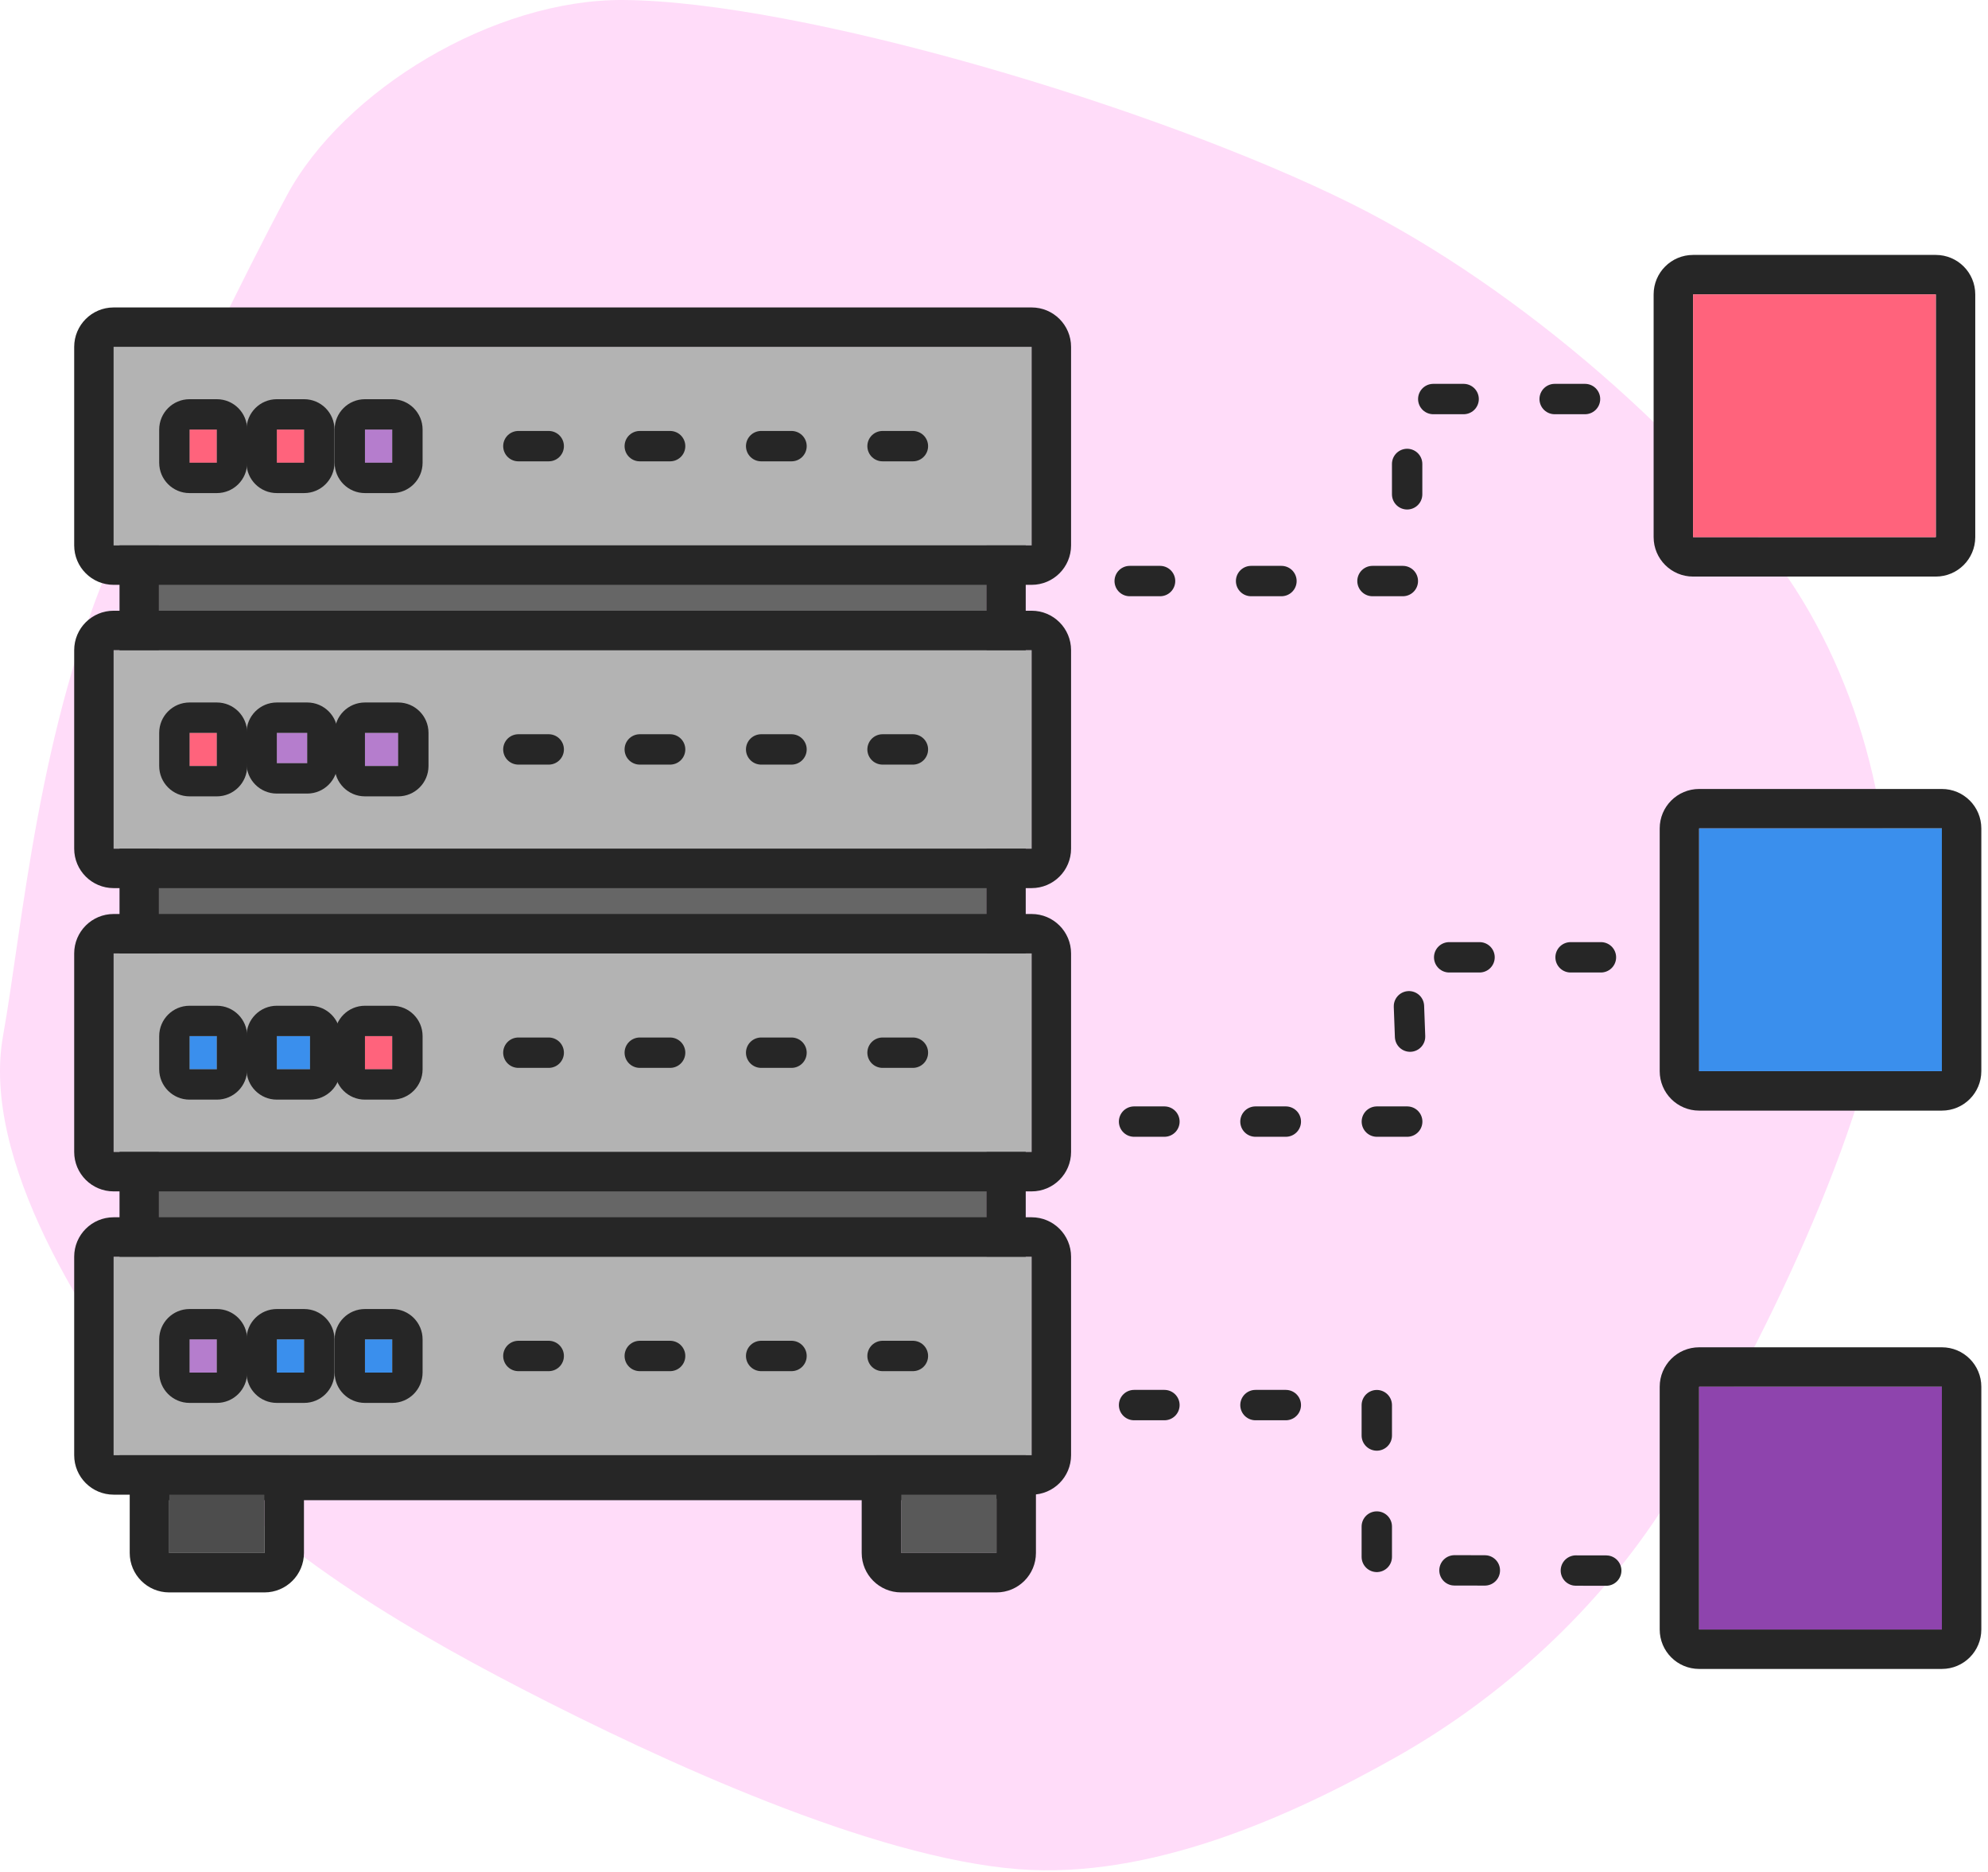
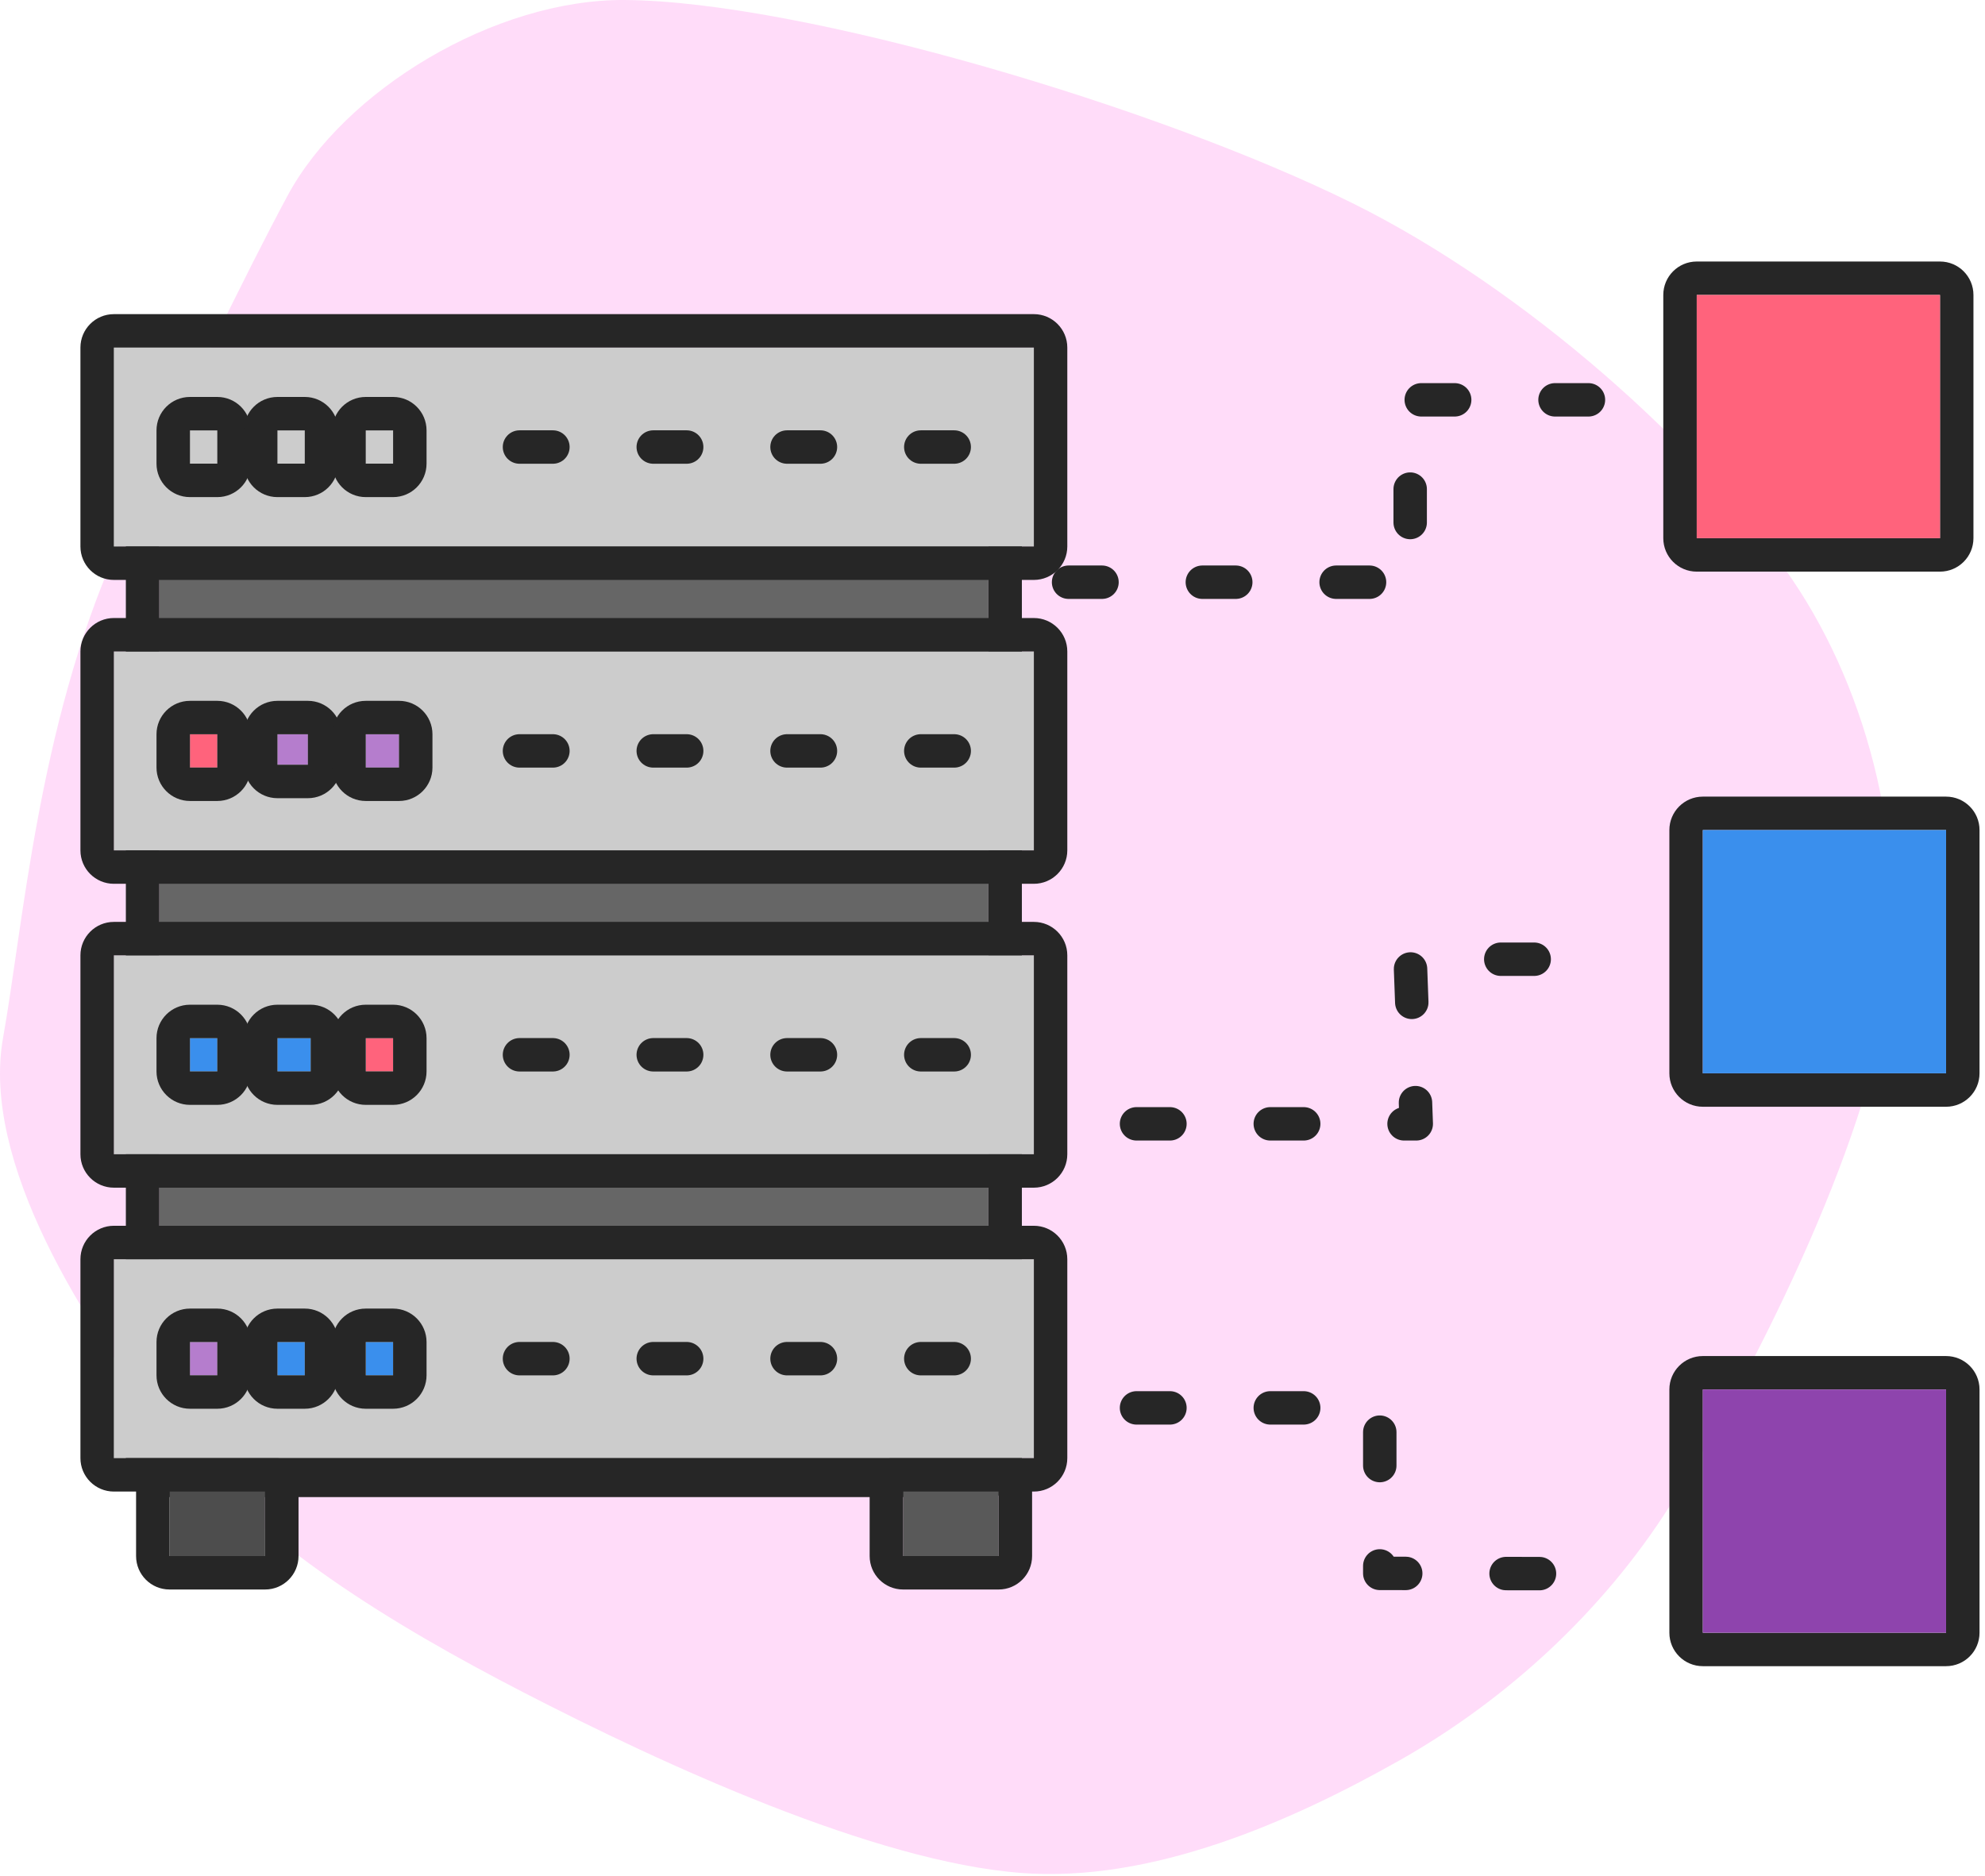
- <svg xmlns="http://www.w3.org/2000/svg" width="100%" height="100%" viewBox="0 0 273 257" version="1.1" xml:space="preserve" style="fill-rule:evenodd;clip-rule:evenodd;stroke-linecap:round;stroke-linejoin:round;stroke-miterlimit:1.5;">
+ <svg xmlns="http://www.w3.org/2000/svg" width="100%" height="100%" viewBox="0 0 272 257" version="1.1" xml:space="preserve" style="fill-rule:evenodd;clip-rule:evenodd;stroke-linecap:round;stroke-linejoin:round;stroke-miterlimit:1.5;">
  <path d="M185.412,27.885c-26.655,-13.224 -75.462,-27.715 -99.802,-27.884c-17.826,-0.124 -38.447,12.359 -46.237,26.872c-5.701,10.621 -15.434,30.474 -23.52,48.794c-10.668,24.172 -12.714,51.376 -15.435,66.568c-3.028,16.905 10.996,39.267 22.86,54.205c11.863,14.939 30.578,26.257 48.321,35.425c19.428,10.039 48.216,23.242 68.244,24.806c17.998,1.407 37.101,-7.05 51.919,-15.417c14.739,-8.323 27.912,-20.503 36.991,-34.788c11.162,-17.564 27.187,-49.411 29.985,-70.598c2.533,-19.181 -2.33,-40.517 -13.199,-56.523c-12.221,-17.997 -36.495,-39.735 -60.127,-51.46Z" style="fill:#ff00cf;fill-opacity:0.14;" />
  <g id="Server-2">
    <g id="Server">
      <rect x="21.83" y="64.301" width="113.612" height="136.283" style="fill:#666;" />
-       <path d="M140.858,64.301c0,-2.991 -2.425,-5.416 -5.417,-5.416l-113.611,0c-2.992,0 -5.417,2.425 -5.417,5.416l0,136.284c0,2.991 2.425,5.417 5.417,5.417l113.611,0c2.992,0 5.417,-2.426 5.417,-5.417l0,-136.284Zm-5.417,0l-113.611,0l0,136.284l113.611,0l0,-136.284Z" style="fill:#262626;" />
+       <path d="M140.025,64.301c0,-2.531 -2.052,-4.583 -4.584,-4.583l-113.611,0c-2.532,0 -4.584,2.052 -4.584,4.583l0,136.284c0,2.531 2.052,4.583 4.584,4.583l113.611,0c2.532,0 4.584,-2.052 4.584,-4.583l0,-136.284Zm-4.584,0l-113.611,0l0,136.284l113.611,0l0,-136.284Z" style="fill:#262626;" />
      <rect x="23.23" y="203.992" width="13.093" height="9.256" style="fill:#4d4d4d;" />
-       <path d="M41.74,203.992c0,-2.992 -2.425,-5.417 -5.416,-5.417l-13.094,0c-2.991,0 -5.416,2.425 -5.416,5.417l0,9.256c0,2.991 2.425,5.416 5.416,5.416l13.094,0c2.991,0 5.416,-2.425 5.416,-5.416l0,-9.256Zm-5.416,0l-13.094,0l0,9.256l13.094,0l0,-9.256Z" style="fill:#262626;" />
+       <path d="M40.907,203.992c0,-2.531 -2.052,-4.583 -4.583,-4.583l-13.094,0c-2.531,0 -4.583,2.052 -4.583,4.583l0,9.256c0,2.531 2.052,4.583 4.583,4.583l13.094,0c2.531,0 4.583,-2.052 4.583,-4.583l0,-9.256Zm-4.583,0l-13.094,0l0,9.256l13.094,0l0,-9.256Z" style="fill:#262626;" />
      <rect x="123.749" y="203.992" width="13.093" height="9.256" style="fill:#595959;" />
-       <path d="M142.259,203.992c0,-2.992 -2.425,-5.417 -5.417,-5.417l-13.093,0c-2.992,0 -5.417,2.425 -5.417,5.417l0,9.256c0,2.991 2.425,5.416 5.417,5.416l13.093,0c2.992,0 5.417,-2.425 5.417,-5.416l0,-9.256Zm-5.417,0l-13.093,0l0,9.256l13.093,0l0,-9.256Z" style="fill:#262626;" />
+       <path d="M141.425,203.992c0,-2.531 -2.052,-4.583 -4.583,-4.583l-13.093,0c-2.531,0 -4.583,2.052 -4.583,4.583l0,9.256c0,2.531 2.052,4.583 4.583,4.583l13.093,0c2.531,0 4.583,-2.052 4.583,-4.583l0,-9.256Zm-4.583,0l-13.093,0l0,9.256l13.093,0l0,-9.256Z" style="fill:#262626;" />
      <g>
-         <rect x="15.604" y="47.635" width="126.062" height="27.257" style="fill:#b3b3b3;" />
-         <path d="M147.083,47.635c0,-2.992 -2.425,-5.417 -5.416,-5.417l-126.063,0c-2.991,0 -5.416,2.425 -5.416,5.417l0,27.256c0,2.992 2.425,5.417 5.416,5.417l126.063,0c2.991,0 5.416,-2.425 5.416,-5.417l0,-27.256Zm-5.416,0l-126.063,0l0,27.256l126.063,0l0,-27.256Z" style="fill:#262626;" />
-         <path d="M71.184,61.263l60.191,0" style="fill:none;stroke:#262626;stroke-width:4.17px;stroke-dasharray:4.17,12.5,0,0;" />
-         <rect x="26.029" y="58.984" width="3.748" height="4.559" style="fill:#ff637c;" />
-         <path d="M33.944,58.984c0,-2.301 -1.866,-4.167 -4.167,-4.167l-3.748,0c-2.301,0 -4.167,1.866 -4.167,4.167l0,4.558c0,2.302 1.866,4.167 4.167,4.167l3.748,0c2.301,0 4.167,-1.865 4.167,-4.167l0,-4.558Zm-4.167,0l-3.748,0l0,4.558l3.748,0l0,-4.558Z" style="fill:#262626;" />
-         <rect x="38.015" y="58.984" width="3.748" height="4.559" style="fill:#ff637c;" />
-         <path d="M45.93,58.984c0,-2.301 -1.865,-4.167 -4.166,-4.167l-3.749,0c-2.301,0 -4.166,1.866 -4.166,4.167l0,4.558c0,2.302 1.865,4.167 4.166,4.167l3.749,0c2.301,0 4.166,-1.865 4.166,-4.167l0,-4.558Zm-4.166,0l-3.749,0l0,4.558l3.749,0l0,-4.558Z" style="fill:#262626;" />
-         <rect x="50.117" y="58.984" width="3.748" height="4.559" style="fill:#b57dcd;" />
-         <path d="M58.032,58.984c0,-2.301 -1.865,-4.167 -4.166,-4.167l-3.749,0c-2.301,0 -4.166,1.866 -4.166,4.167l0,4.558c0,2.302 1.865,4.167 4.166,4.167l3.749,0c2.301,0 4.166,-1.865 4.166,-4.167l0,-4.558Zm-4.166,0l-3.749,0l0,4.558l3.749,0l0,-4.558Z" style="fill:#262626;" />
+         <rect x="15.604" y="47.635" width="126.062" height="27.257" style="fill:#ccc;" />
+         <path d="M146.25,47.635c0,-2.532 -2.052,-4.584 -4.583,-4.584l-126.063,0c-2.531,0 -4.583,2.052 -4.583,4.584l0,27.256c0,2.532 2.052,4.584 4.583,4.584l126.063,0c2.531,0 4.583,-2.052 4.583,-4.584l0,-27.256Zm-4.583,0l-126.063,0l0,27.256l126.063,0l0,-27.256Z" style="fill:#262626;" />
+         <path d="M71.184,61.263l60.191,0" style="fill:none;stroke:#262626;stroke-width:4.58px;stroke-dasharray:4.58,13.75,0,0;" />
+         <rect x="26.029" y="58.984" width="3.748" height="4.559" style="fill:#ccc;" />
+         <path d="M34.36,58.984c0,-2.532 -2.052,-4.584 -4.583,-4.584l-3.748,0c-2.532,0 -4.584,2.052 -4.584,4.584l0,4.558c0,2.532 2.052,4.584 4.584,4.584l3.748,0c2.531,0 4.583,-2.052 4.583,-4.584l0,-4.558Zm-4.583,0l-3.748,0l0,4.558l3.748,0l0,-4.558Z" style="fill:#262626;" />
+         <rect x="38.015" y="58.984" width="3.748" height="4.559" style="fill:#ccc;" />
+         <path d="M46.347,58.984c0,-2.532 -2.052,-4.584 -4.583,-4.584l-3.749,0c-2.531,0 -4.583,2.052 -4.583,4.584l0,4.558c0,2.532 2.052,4.584 4.583,4.584l3.749,0c2.531,0 4.583,-2.052 4.583,-4.584l0,-4.558Zm-4.583,0l-3.749,0l0,4.558l3.749,0l0,-4.558Z" style="fill:#262626;" />
+         <rect x="50.117" y="58.984" width="3.748" height="4.559" style="fill:#ccc;" />
+         <path d="M58.449,58.984c0,-2.532 -2.052,-4.584 -4.583,-4.584l-3.749,0c-2.531,0 -4.583,2.052 -4.583,4.584l0,4.558c0,2.532 2.052,4.584 4.583,4.584l3.749,0c2.531,0 4.583,-2.052 4.583,-4.584l0,-4.558Zm-4.583,0l-3.749,0l0,4.558l3.749,0l0,-4.558Z" style="fill:#262626;" />
      </g>
      <g>
-         <rect x="15.604" y="89.279" width="126.062" height="27.257" style="fill:#b3b3b3;" />
-         <path d="M147.083,89.279c0,-2.991 -2.425,-5.416 -5.416,-5.416l-126.063,0c-2.991,0 -5.416,2.425 -5.416,5.416l0,27.257c0,2.992 2.425,5.417 5.416,5.417l126.063,0c2.991,0 5.416,-2.425 5.416,-5.417l0,-27.257Zm-5.416,0l-126.063,0l0,27.257l126.063,0l0,-27.257Z" style="fill:#262626;" />
-         <path d="M71.184,102.908l60.191,0" style="fill:none;stroke:#262626;stroke-width:4.17px;stroke-dasharray:4.17,12.5,0,0;" />
+         <rect x="15.604" y="89.279" width="126.062" height="27.257" style="fill:#ccc;" />
+         <path d="M146.25,89.279c0,-2.531 -2.052,-4.583 -4.583,-4.583l-126.063,0c-2.531,0 -4.583,2.052 -4.583,4.583l0,27.257c0,2.531 2.052,4.583 4.583,4.583l126.063,0c2.531,0 4.583,-2.052 4.583,-4.583l0,-27.257Zm-4.583,0l-126.063,0l0,27.257l126.063,0l0,-27.257Z" style="fill:#262626;" />
+         <path d="M71.184,102.908l60.191,0" style="fill:none;stroke:#262626;stroke-width:4.58px;stroke-dasharray:4.58,13.75,0,0;" />
        <rect x="26.029" y="100.628" width="3.748" height="4.559" style="fill:#ff637c;" />
-         <path d="M33.944,100.628c0,-2.301 -1.866,-4.166 -4.167,-4.166l-3.748,0c-2.301,0 -4.167,1.865 -4.167,4.166l0,4.559c0,2.301 1.866,4.167 4.167,4.167l3.748,0c2.301,0 4.167,-1.866 4.167,-4.167l0,-4.559Zm-4.167,0l-3.748,0l0,4.559l3.748,0l0,-4.559Z" style="fill:#262626;" />
+         <path d="M34.36,100.628c0,-2.531 -2.052,-4.583 -4.583,-4.583l-3.748,0c-2.532,0 -4.584,2.052 -4.584,4.583l0,4.559c0,2.531 2.052,4.583 4.584,4.583l3.748,0c2.531,0 4.583,-2.052 4.583,-4.583l0,-4.559Zm-4.583,0l-3.748,0l0,4.559l3.748,0l0,-4.559Z" style="fill:#262626;" />
        <rect x="38.015" y="100.628" width="4.175" height="4.175" style="fill:#b57dcd;" />
-         <path d="M46.357,100.628c0,-2.301 -1.865,-4.166 -4.167,-4.166l-4.175,0c-2.301,0 -4.166,1.865 -4.166,4.166l0,4.175c0,2.301 1.865,4.167 4.166,4.167l4.175,0c2.302,0 4.167,-1.866 4.167,-4.167l0,-4.175Zm-4.167,0l-4.175,0l0,4.175l4.175,0l0,-4.175Z" style="fill:#262626;" />
+         <path d="M46.774,100.628c0,-2.531 -2.052,-4.583 -4.584,-4.583l-4.175,0c-2.531,0 -4.583,2.052 -4.583,4.583l0,4.175c0,2.532 2.052,4.584 4.583,4.584l4.175,0c2.532,0 4.584,-2.052 4.584,-4.584l0,-4.175Zm-4.584,0l-4.175,0l0,4.175l4.175,0l0,-4.175Z" style="fill:#262626;" />
        <rect x="50.117" y="100.628" width="4.559" height="4.559" style="fill:#b57dcd;" />
-         <path d="M58.843,100.628c0,-2.301 -1.866,-4.166 -4.167,-4.166l-4.559,0c-2.301,0 -4.166,1.865 -4.166,4.166l0,4.559c0,2.301 1.865,4.167 4.166,4.167l4.559,0c2.301,0 4.167,-1.866 4.167,-4.167l0,-4.559Zm-4.167,0l-4.559,0l0,4.559l4.559,0l0,-4.559Z" style="fill:#262626;" />
+         <path d="M59.259,100.628c0,-2.531 -2.052,-4.583 -4.583,-4.583l-4.559,0c-2.531,0 -4.583,2.052 -4.583,4.583l0,4.559c0,2.531 2.052,4.583 4.583,4.583l4.559,0c2.531,0 4.583,-2.052 4.583,-4.583l0,-4.559Zm-4.583,0l-4.559,0l0,4.559l4.559,0l0,-4.559Z" style="fill:#262626;" />
      </g>
      <g>
-         <rect x="15.604" y="130.924" width="126.062" height="27.257" style="fill:#b3b3b3;" />
-         <path d="M147.083,130.924c0,-2.992 -2.425,-5.417 -5.416,-5.417l-126.063,0c-2.991,0 -5.416,2.425 -5.416,5.417l0,27.257c0,2.991 2.425,5.416 5.416,5.416l126.063,0c2.991,0 5.416,-2.425 5.416,-5.416l0,-27.257Zm-5.416,0l-126.063,0l0,27.257l126.063,0l0,-27.257Z" style="fill:#262626;" />
-         <path d="M71.184,144.552l60.191,0" style="fill:none;stroke:#262626;stroke-width:4.17px;stroke-dasharray:4.17,12.5,0,0;" />
+         <rect x="15.604" y="130.924" width="126.062" height="27.257" style="fill:#ccc;" />
+         <path d="M146.25,130.924c0,-2.531 -2.052,-4.583 -4.583,-4.583l-126.063,0c-2.531,0 -4.583,2.052 -4.583,4.583l0,27.257c0,2.531 2.052,4.583 4.583,4.583l126.063,0c2.531,0 4.583,-2.052 4.583,-4.583l0,-27.257Zm-4.583,0l-126.063,0l0,27.257l126.063,0l0,-27.257Z" style="fill:#262626;" />
+         <path d="M71.184,144.552l60.191,0" style="fill:none;stroke:#262626;stroke-width:4.58px;stroke-dasharray:4.58,13.75,0,0;" />
        <rect x="26.029" y="142.273" width="3.748" height="4.559" style="fill:#3a8fed;" />
-         <path d="M33.944,142.273c0,-2.301 -1.866,-4.167 -4.167,-4.167l-3.748,0c-2.301,0 -4.167,1.866 -4.167,4.167l0,4.559c0,2.301 1.866,4.166 4.167,4.166l3.748,0c2.301,0 4.167,-1.865 4.167,-4.166l0,-4.559Zm-4.167,0l-3.748,0l0,4.559l3.748,0l0,-4.559Z" style="fill:#262626;" />
+         <path d="M34.36,142.273c0,-2.531 -2.052,-4.583 -4.583,-4.583l-3.748,0c-2.532,0 -4.584,2.052 -4.584,4.583l0,4.559c0,2.531 2.052,4.583 4.584,4.583l3.748,0c2.531,0 4.583,-2.052 4.583,-4.583l0,-4.559Zm-4.583,0l-3.748,0l0,4.559l3.748,0l0,-4.559Z" style="fill:#262626;" />
        <rect x="38.015" y="142.273" width="4.559" height="4.559" style="fill:#3a8fed;" />
-         <path d="M46.741,142.273c0,-2.301 -1.866,-4.167 -4.167,-4.167l-4.559,0c-2.301,0 -4.166,1.866 -4.166,4.167l0,4.559c0,2.301 1.865,4.166 4.166,4.166l4.559,0c2.301,0 4.167,-1.865 4.167,-4.166l0,-4.559Zm-4.167,0l-4.559,0l0,4.559l4.559,0l0,-4.559Z" style="fill:#262626;" />
+         <path d="M47.157,142.273c0,-2.531 -2.052,-4.583 -4.583,-4.583l-4.559,0c-2.531,0 -4.583,2.052 -4.583,4.583l0,4.559c0,2.531 2.052,4.583 4.583,4.583l4.559,0c2.531,0 4.583,-2.052 4.583,-4.583l0,-4.559Zm-4.583,0l-4.559,0l0,4.559l4.559,0l0,-4.559Z" style="fill:#262626;" />
        <rect x="50.117" y="142.273" width="3.748" height="4.559" style="fill:#ff637c;" />
-         <path d="M58.032,142.273c0,-2.301 -1.865,-4.167 -4.166,-4.167l-3.749,0c-2.301,0 -4.166,1.866 -4.166,4.167l0,4.559c0,2.301 1.865,4.166 4.166,4.166l3.749,0c2.301,0 4.166,-1.865 4.166,-4.166l0,-4.559Zm-4.166,0l-3.749,0l0,4.559l3.749,0l0,-4.559Z" style="fill:#262626;" />
+         <path d="M58.449,142.273c0,-2.531 -2.052,-4.583 -4.583,-4.583l-3.749,0c-2.531,0 -4.583,2.052 -4.583,4.583l0,4.559c0,2.531 2.052,4.583 4.583,4.583l3.749,0c2.531,0 4.583,-2.052 4.583,-4.583l0,-4.559Zm-4.583,0l-3.749,0l0,4.559l3.749,0l0,-4.559Z" style="fill:#262626;" />
      </g>
      <g>
-         <rect x="15.604" y="172.569" width="126.062" height="27.257" style="fill:#b3b3b3;" />
-         <path d="M147.083,172.569c0,-2.992 -2.425,-5.417 -5.416,-5.417l-126.063,0c-2.991,0 -5.416,2.425 -5.416,5.417l0,27.256c0,2.992 2.425,5.417 5.416,5.417l126.063,0c2.991,0 5.416,-2.425 5.416,-5.417l0,-27.256Zm-5.416,0l-126.063,0l0,27.256l126.063,0l0,-27.256Z" style="fill:#262626;" />
-         <path d="M71.184,186.197l60.191,0" style="fill:none;stroke:#262626;stroke-width:4.17px;stroke-dasharray:4.17,12.5,0,0;" />
+         <rect x="15.604" y="172.569" width="126.062" height="27.257" style="fill:#ccc;" />
+         <path d="M146.25,172.569c0,-2.532 -2.052,-4.584 -4.583,-4.584l-126.063,0c-2.531,0 -4.583,2.052 -4.583,4.584l0,27.256c0,2.532 2.052,4.584 4.583,4.584l126.063,0c2.531,0 4.583,-2.052 4.583,-4.584l0,-27.256Zm-4.583,0l-126.063,0l0,27.256l126.063,0l0,-27.256Z" style="fill:#262626;" />
+         <path d="M71.184,186.197l60.191,0" style="fill:none;stroke:#262626;stroke-width:4.58px;stroke-dasharray:4.58,13.75,0,0;" />
        <rect x="26.029" y="183.918" width="3.748" height="4.559" style="fill:#b57dcd;" />
-         <path d="M33.944,183.918c0,-2.302 -1.866,-4.167 -4.167,-4.167l-3.748,0c-2.301,0 -4.167,1.865 -4.167,4.167l0,4.558c0,2.301 1.866,4.167 4.167,4.167l3.748,0c2.301,0 4.167,-1.866 4.167,-4.167l0,-4.558Zm-4.167,0l-3.748,0l0,4.558l3.748,0l0,-4.558Z" style="fill:#262626;" />
+         <path d="M34.36,183.918c0,-2.532 -2.052,-4.584 -4.583,-4.584l-3.748,0c-2.532,0 -4.584,2.052 -4.584,4.584l0,4.558c0,2.532 2.052,4.584 4.584,4.584l3.748,0c2.531,0 4.583,-2.052 4.583,-4.584l0,-4.558Zm-4.583,0l-3.748,0l0,4.558l3.748,0l0,-4.558Z" style="fill:#262626;" />
        <rect x="38.015" y="183.918" width="3.748" height="4.559" style="fill:#3a8fed;" />
-         <path d="M45.93,183.918c0,-2.302 -1.865,-4.167 -4.166,-4.167l-3.749,0c-2.301,0 -4.166,1.865 -4.166,4.167l0,4.558c0,2.301 1.865,4.167 4.166,4.167l3.749,0c2.301,0 4.166,-1.866 4.166,-4.167l0,-4.558Zm-4.166,0l-3.749,0l0,4.558l3.749,0l0,-4.558Z" style="fill:#262626;" />
+         <path d="M46.347,183.918c0,-2.532 -2.052,-4.584 -4.583,-4.584l-3.749,0c-2.531,0 -4.583,2.052 -4.583,4.584l0,4.558c0,2.532 2.052,4.584 4.583,4.584l3.749,0c2.531,0 4.583,-2.052 4.583,-4.584l0,-4.558Zm-4.583,0l-3.749,0l0,4.558l3.749,0l0,-4.558Z" style="fill:#262626;" />
        <rect x="50.117" y="183.918" width="3.748" height="4.559" style="fill:#3a8fed;" />
-         <path d="M58.032,183.918c0,-2.302 -1.865,-4.167 -4.166,-4.167l-3.749,0c-2.301,0 -4.166,1.865 -4.166,4.167l0,4.558c0,2.301 1.865,4.167 4.166,4.167l3.749,0c2.301,0 4.166,-1.866 4.166,-4.167l0,-4.558Zm-4.166,0l-3.749,0l0,4.558l3.749,0l0,-4.558Z" style="fill:#262626;" />
+         <path d="M58.449,183.918c0,-2.532 -2.052,-4.584 -4.583,-4.584l-3.749,0c-2.531,0 -4.583,2.052 -4.583,4.584l0,4.558c0,2.532 2.052,4.584 4.583,4.584l3.749,0c2.531,0 4.583,-2.052 4.583,-4.584l0,-4.558Zm-4.583,0l-3.749,0l0,4.558l3.749,0l0,-4.558Z" style="fill:#262626;" />
      </g>
    </g>
-     <path d="M271.25,40.423c0,-2.992 -2.425,-5.417 -5.417,-5.417l-33.333,0c-2.992,0 -5.417,2.425 -5.417,5.417l0,33.333c0,2.992 2.425,5.417 5.417,5.417l33.333,0c2.992,0 5.417,-2.425 5.417,-5.417l0,-33.333Zm-5.417,0l-33.333,0l0,33.333l33.333,0l0,-33.333Z" style="fill:#262626;" />
+     <path d="M270.417,40.423c0,-2.532 -2.052,-4.584 -4.584,-4.584l-33.333,0c-2.531,0 -4.583,2.052 -4.583,4.584l0,33.333c0,2.531 2.052,4.583 4.583,4.583l33.333,0c2.532,0 4.584,-2.052 4.584,-4.583l0,-33.333Zm-4.584,0l-33.333,0l0,33.333l33.333,0l0,-33.333Z" style="fill:#262626;" />
    <rect x="232.5" y="40.423" width="33.333" height="33.333" style="fill:#ff637c;" />
-     <path d="M272.083,113.756c0,-2.991 -2.425,-5.417 -5.416,-5.417l-33.334,0c-2.991,0 -5.416,2.426 -5.416,5.417l0,33.333c0,2.992 2.425,5.417 5.416,5.417l33.334,0c2.991,0 5.416,-2.425 5.416,-5.417l0,-33.333Zm-5.416,0l-33.334,0l0,33.333l33.334,0l0,-33.333Z" style="fill:#262626;" />
+     <path d="M271.25,113.756c0,-2.531 -2.052,-4.583 -4.583,-4.583l-33.334,0c-2.531,0 -4.583,2.052 -4.583,4.583l0,33.333c0,2.532 2.052,4.584 4.583,4.584l33.334,0c2.531,0 4.583,-2.052 4.583,-4.584l0,-33.333Zm-4.583,0l-33.334,0l0,33.333l33.334,0l0,-33.333Z" style="fill:#262626;" />
    <rect x="233.333" y="113.756" width="33.333" height="33.333" style="fill:#3a8fed;" />
-     <path d="M272.083,190.423c0,-2.992 -2.425,-5.417 -5.416,-5.417l-33.334,0c-2.991,0 -5.416,2.425 -5.416,5.417l0,33.333c0,2.992 2.425,5.417 5.416,5.417l33.334,0c2.991,0 5.416,-2.425 5.416,-5.417l0,-33.333Zm-5.416,0l-33.334,0l0,33.333l33.334,0l0,-33.333Z" style="fill:#262626;" />
+     <path d="M271.25,190.423c0,-2.532 -2.052,-4.584 -4.583,-4.584l-33.334,0c-2.531,0 -4.583,2.052 -4.583,4.584l0,33.333c0,2.531 2.052,4.583 4.583,4.583l33.334,0c2.531,0 4.583,-2.052 4.583,-4.583l0,-33.333Zm-4.583,0l-33.334,0l0,33.333l33.334,0l0,-33.333Z" style="fill:#262626;" />
    <rect x="233.333" y="190.423" width="33.333" height="33.333" style="fill:#8e44ad;" />
-     <path d="M155.734,154.014l38.333,0l-0.833,-22.559l29.167,0" style="fill:none;stroke:#262626;stroke-width:4.17px;stroke-dasharray:4.17,12.5,0,0;" />
-     <path d="M155.734,192.941l33.333,0l0,22.68l33.334,0.05" style="fill:none;stroke:#262626;stroke-width:4.17px;stroke-dasharray:4.17,12.5,0,0;" />
-     <path d="M217.661,54.795l-24.427,0l0,24.993l-48.214,0" style="fill:none;stroke:#262626;stroke-width:4.17px;stroke-dasharray:4.17,12.5,0,0;" />
+     <path d="M155.734,154.014l38.333,0l-0.833,-22.559l29.167,0" style="fill:none;stroke:#262626;stroke-width:4.58px;stroke-dasharray:4.58,13.75,0,0;" />
+     <path d="M155.734,192.941l33.333,0l0,22.68l33.334,0.05" style="fill:none;stroke:#262626;stroke-width:4.58px;stroke-dasharray:4.58,13.75,0,0;" />
+     <path d="M217.661,54.795l-24.427,0l0,24.993l-48.214,0" style="fill:none;stroke:#262626;stroke-width:4.58px;stroke-dasharray:4.58,13.75,0,0;" />
  </g>
</svg>
